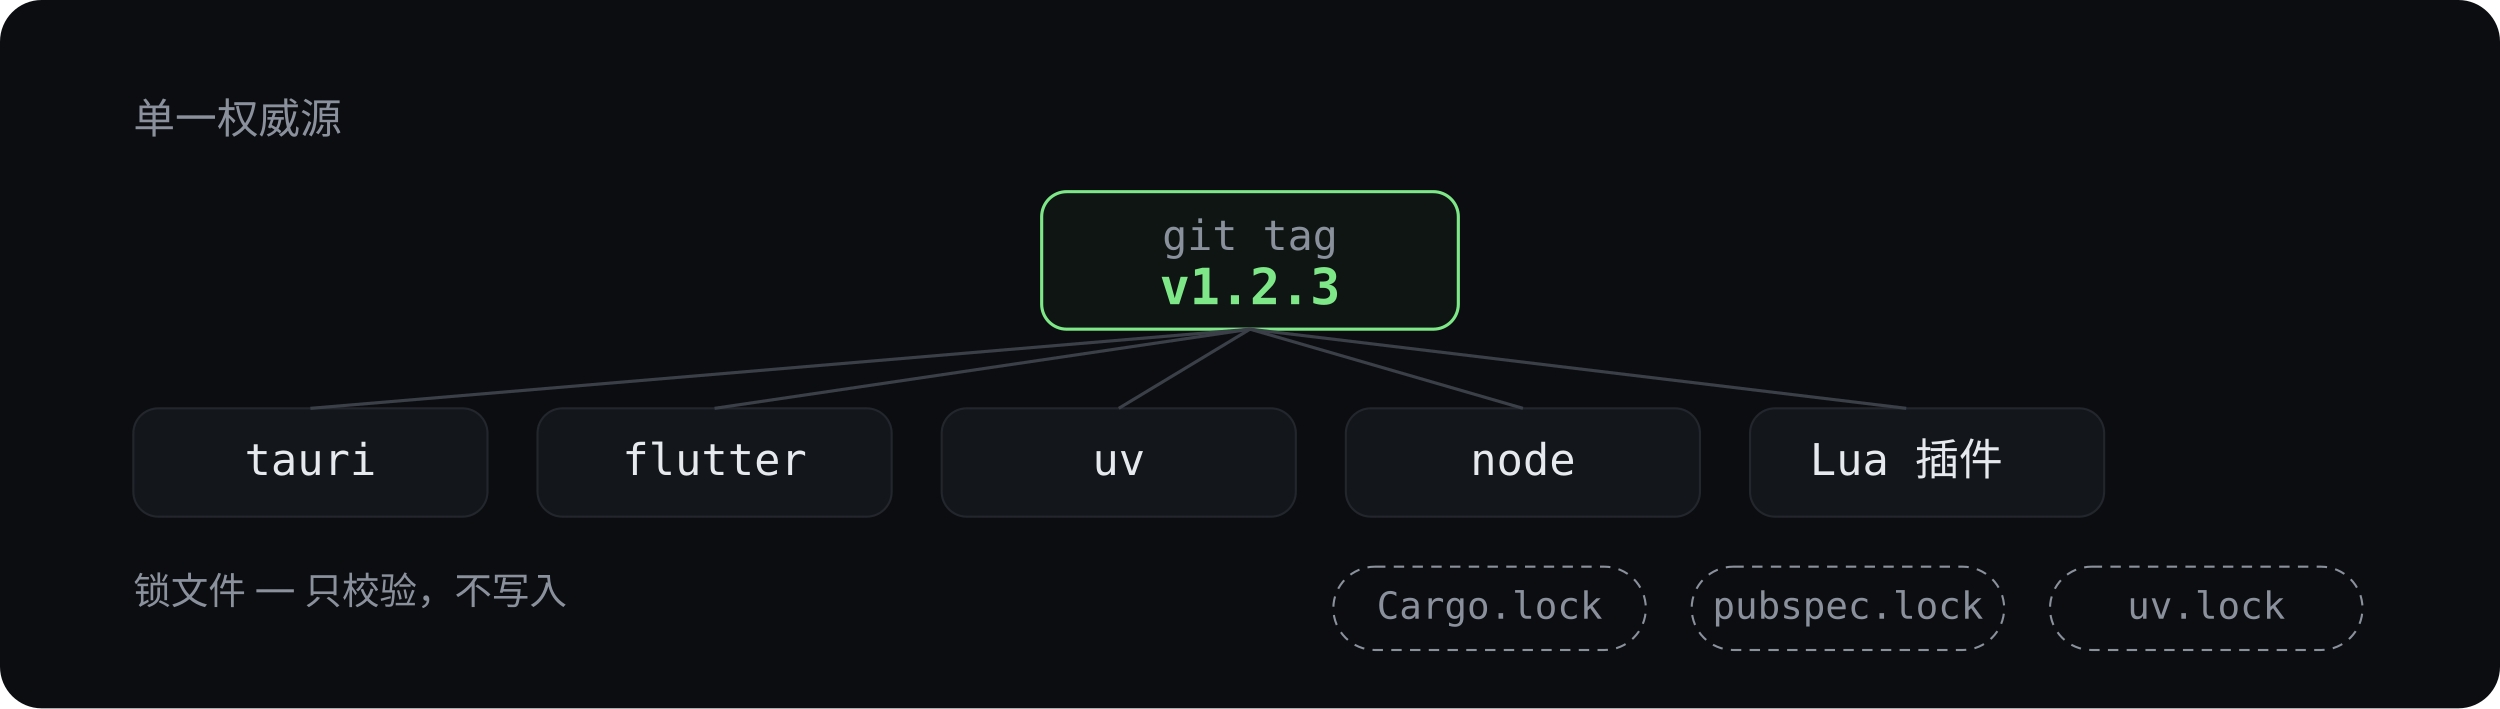
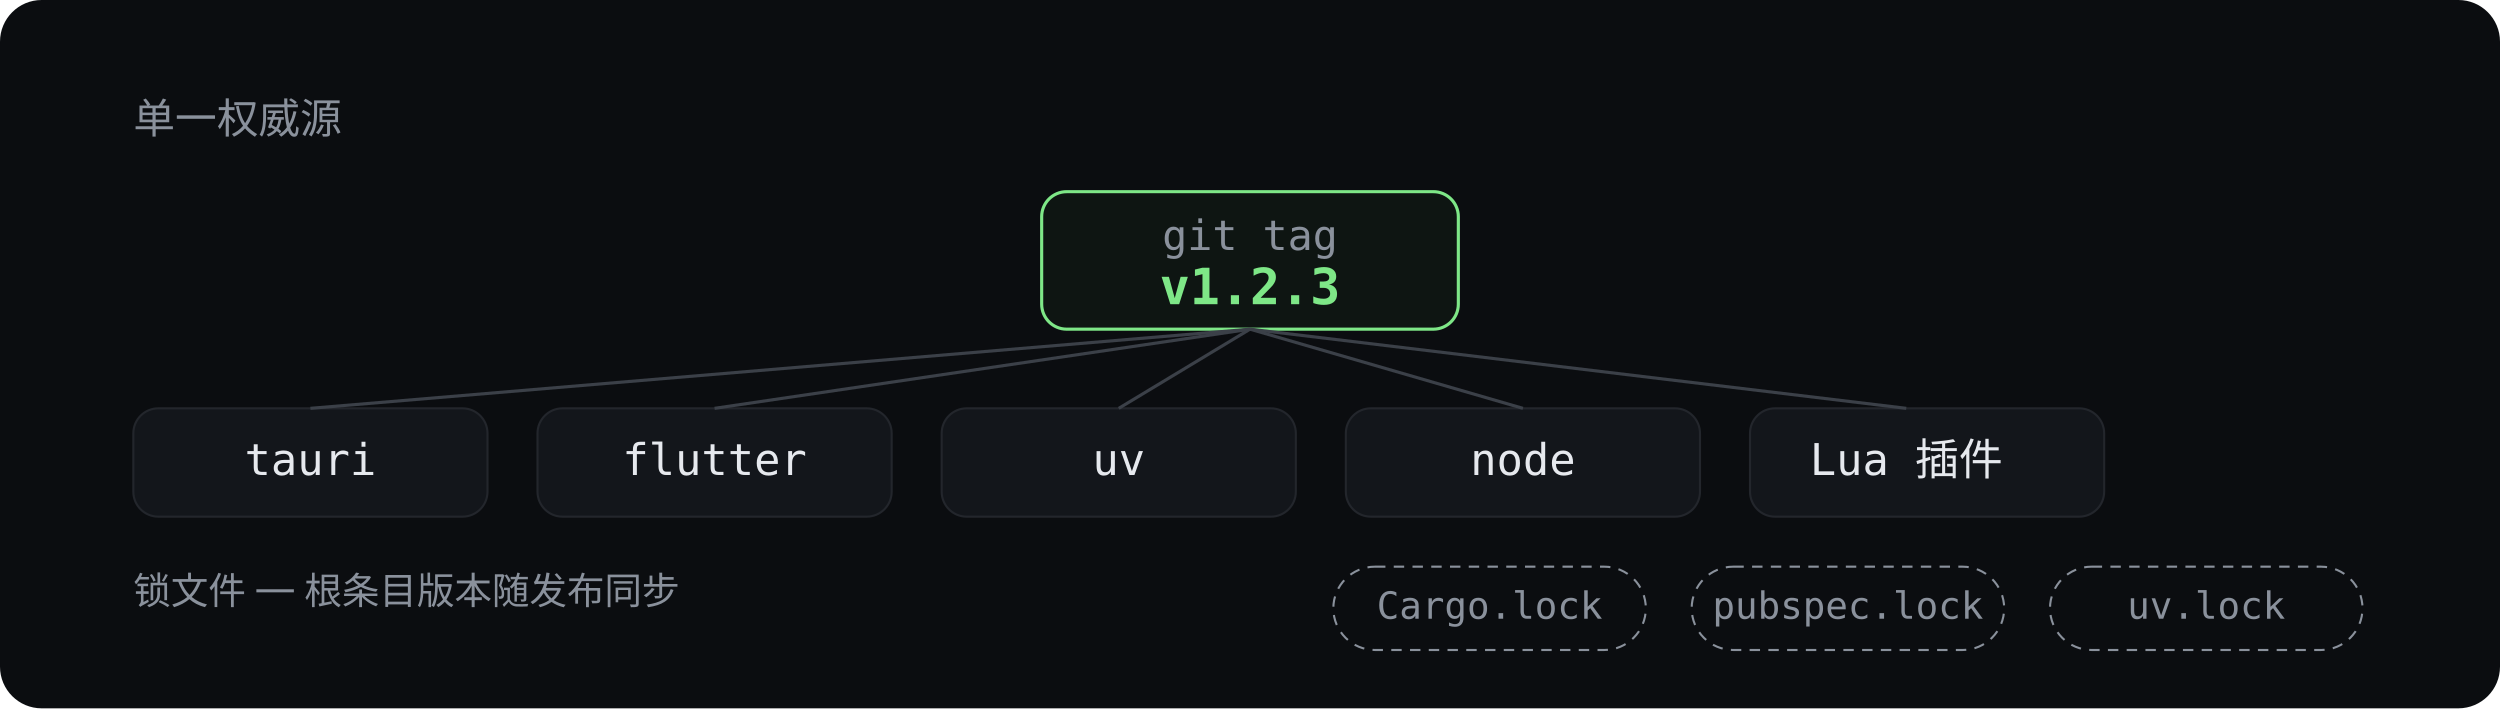
<svg xmlns="http://www.w3.org/2000/svg" width="1200" height="340" viewBox="0 0 1200 340" role="img" aria-labelledby="flow-title flow-desc">
  <defs>
    <style>
      .mono { font-family: ui-monospace, SFMono-Regular, Menlo, Consolas, monospace; }
      .sans { font-family: -apple-system, BlinkMacSystemFont, "Segoe UI", "PingFang SC", "Microsoft YaHei", sans-serif; }
    </style>
  </defs>
  <rect width="1200" height="340" rx="20" fill="#0B0D10" />
  <text class="sans" x="64" y="64" font-size="20" fill="#8A919C">单一权威源</text>
  <rect x="500" y="92" width="200" height="66" rx="12" fill="#0E1512" stroke="#7EE787" stroke-width="1.5" />
  <text class="mono" x="600" y="120" font-size="20" fill="#8A919C" text-anchor="middle">git tag</text>
  <text class="mono" x="600" y="146" font-size="24" font-weight="700" fill="#7EE787" text-anchor="middle">v1.2.3</text>
  <g>
    <rect x="64" y="196" width="170" height="52" rx="12" fill="#13161B" stroke="#23262C" stroke-width="1" />
    <rect x="258" y="196" width="170" height="52" rx="12" fill="#13161B" stroke="#23262C" stroke-width="1" />
    <rect x="452" y="196" width="170" height="52" rx="12" fill="#13161B" stroke="#23262C" stroke-width="1" />
    <rect x="646" y="196" width="170" height="52" rx="12" fill="#13161B" stroke="#23262C" stroke-width="1" />
    <rect x="840" y="196" width="170" height="52" rx="12" fill="#13161B" stroke="#23262C" stroke-width="1" />
    <text class="mono" x="149" y="228" font-size="21" fill="#E6E9EE" text-anchor="middle">tauri</text>
    <text class="mono" x="343" y="228" font-size="21" fill="#E6E9EE" text-anchor="middle">flutter</text>
    <text class="mono" x="537" y="228" font-size="21" fill="#E6E9EE" text-anchor="middle">uv</text>
    <text class="mono" x="731" y="228" font-size="21" fill="#E6E9EE" text-anchor="middle">node</text>
    <text class="mono" x="915" y="228" font-size="21" fill="#E6E9EE" text-anchor="middle">Lua 插件</text>
  </g>
  <g stroke="#3B4048" stroke-width="1.5" fill="#3B4048">
    <line x1="600" y1="158" x2="149" y2="196" />
    <line x1="600" y1="158" x2="343" y2="196" />
    <line x1="600" y1="158" x2="537" y2="196" />
    <line x1="600" y1="158" x2="731" y2="196" />
    <line x1="600" y1="158" x2="915" y2="196" />
  </g>
-   <text class="sans" x="64" y="290" font-size="18" fill="#8A919C">锁文件 — 只校验，不写入</text>
+   <text class="sans" x="64" y="290" font-size="18" fill="#8A919C">锁文件 — 根条目版本随发布同步</text>
  <g>
    <rect x="640" y="272" width="150" height="40" rx="20" fill="none" stroke="#8A919C" stroke-width="1" stroke-dasharray="5 4" />
    <rect x="812" y="272" width="150" height="40" rx="20" fill="none" stroke="#8A919C" stroke-width="1" stroke-dasharray="5 4" />
    <rect x="984" y="272" width="150" height="40" rx="20" fill="none" stroke="#8A919C" stroke-width="1" stroke-dasharray="5 4" />
    <text class="mono" x="715" y="297" font-size="18" fill="#8A919C" text-anchor="middle">Cargo.lock</text>
    <text class="mono" x="887" y="297" font-size="18" fill="#8A919C" text-anchor="middle">pubspec.lock</text>
    <text class="mono" x="1059" y="297" font-size="18" fill="#8A919C" text-anchor="middle">uv.lock</text>
  </g>
</svg>
